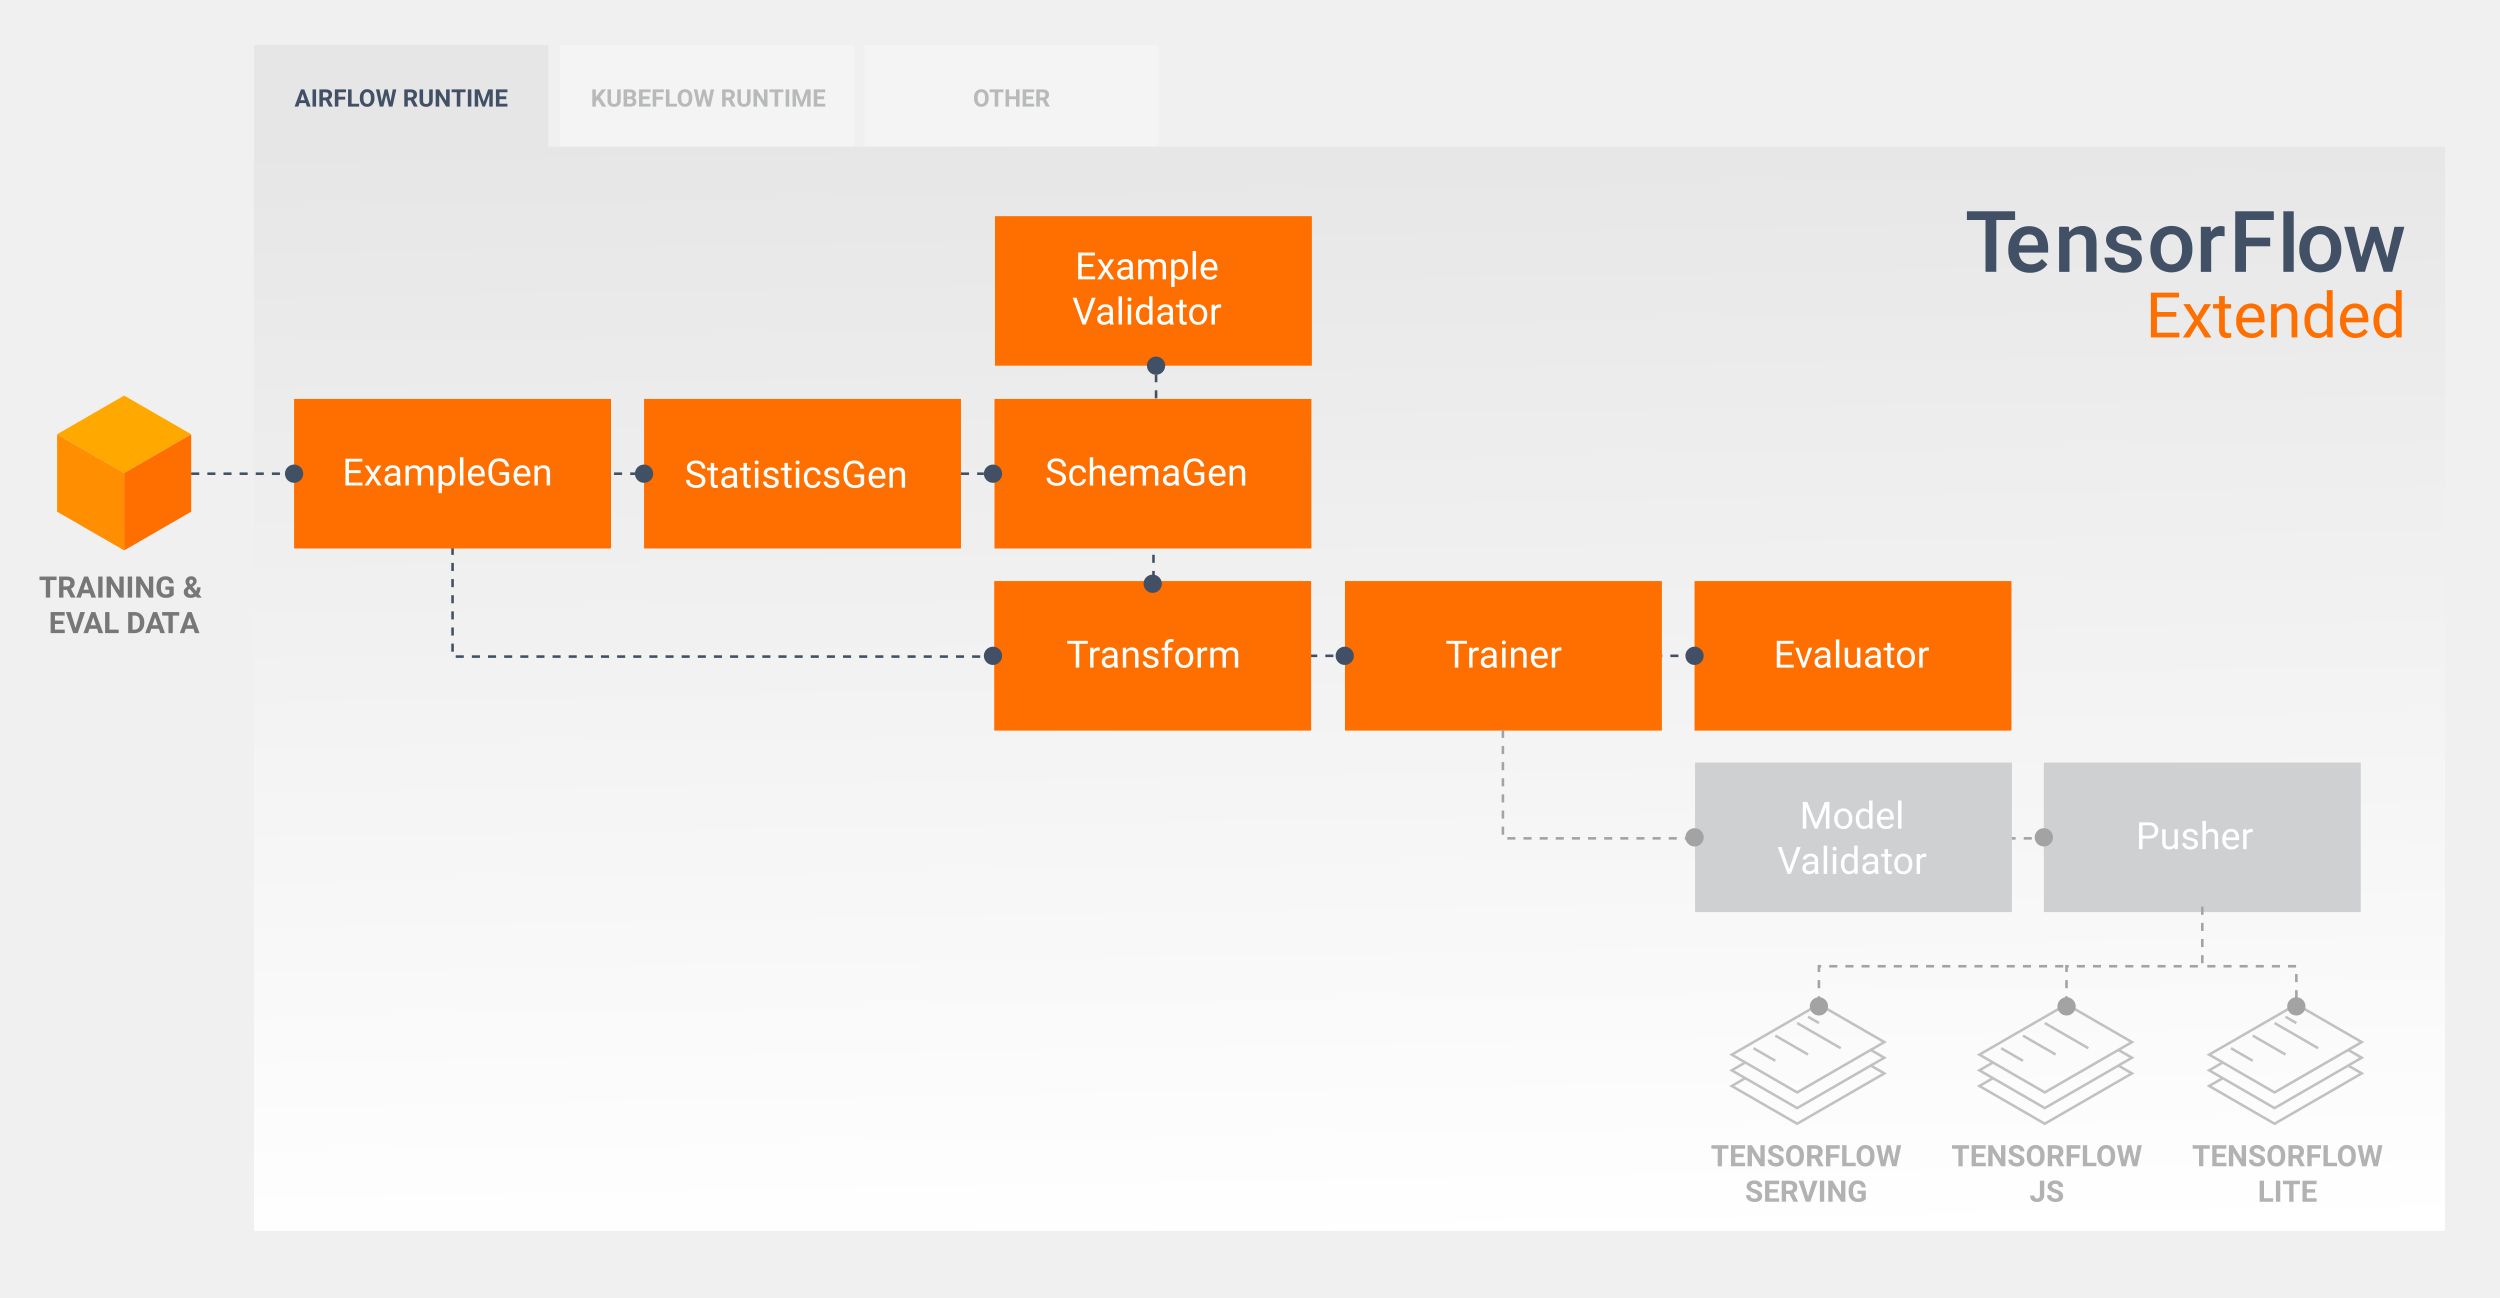
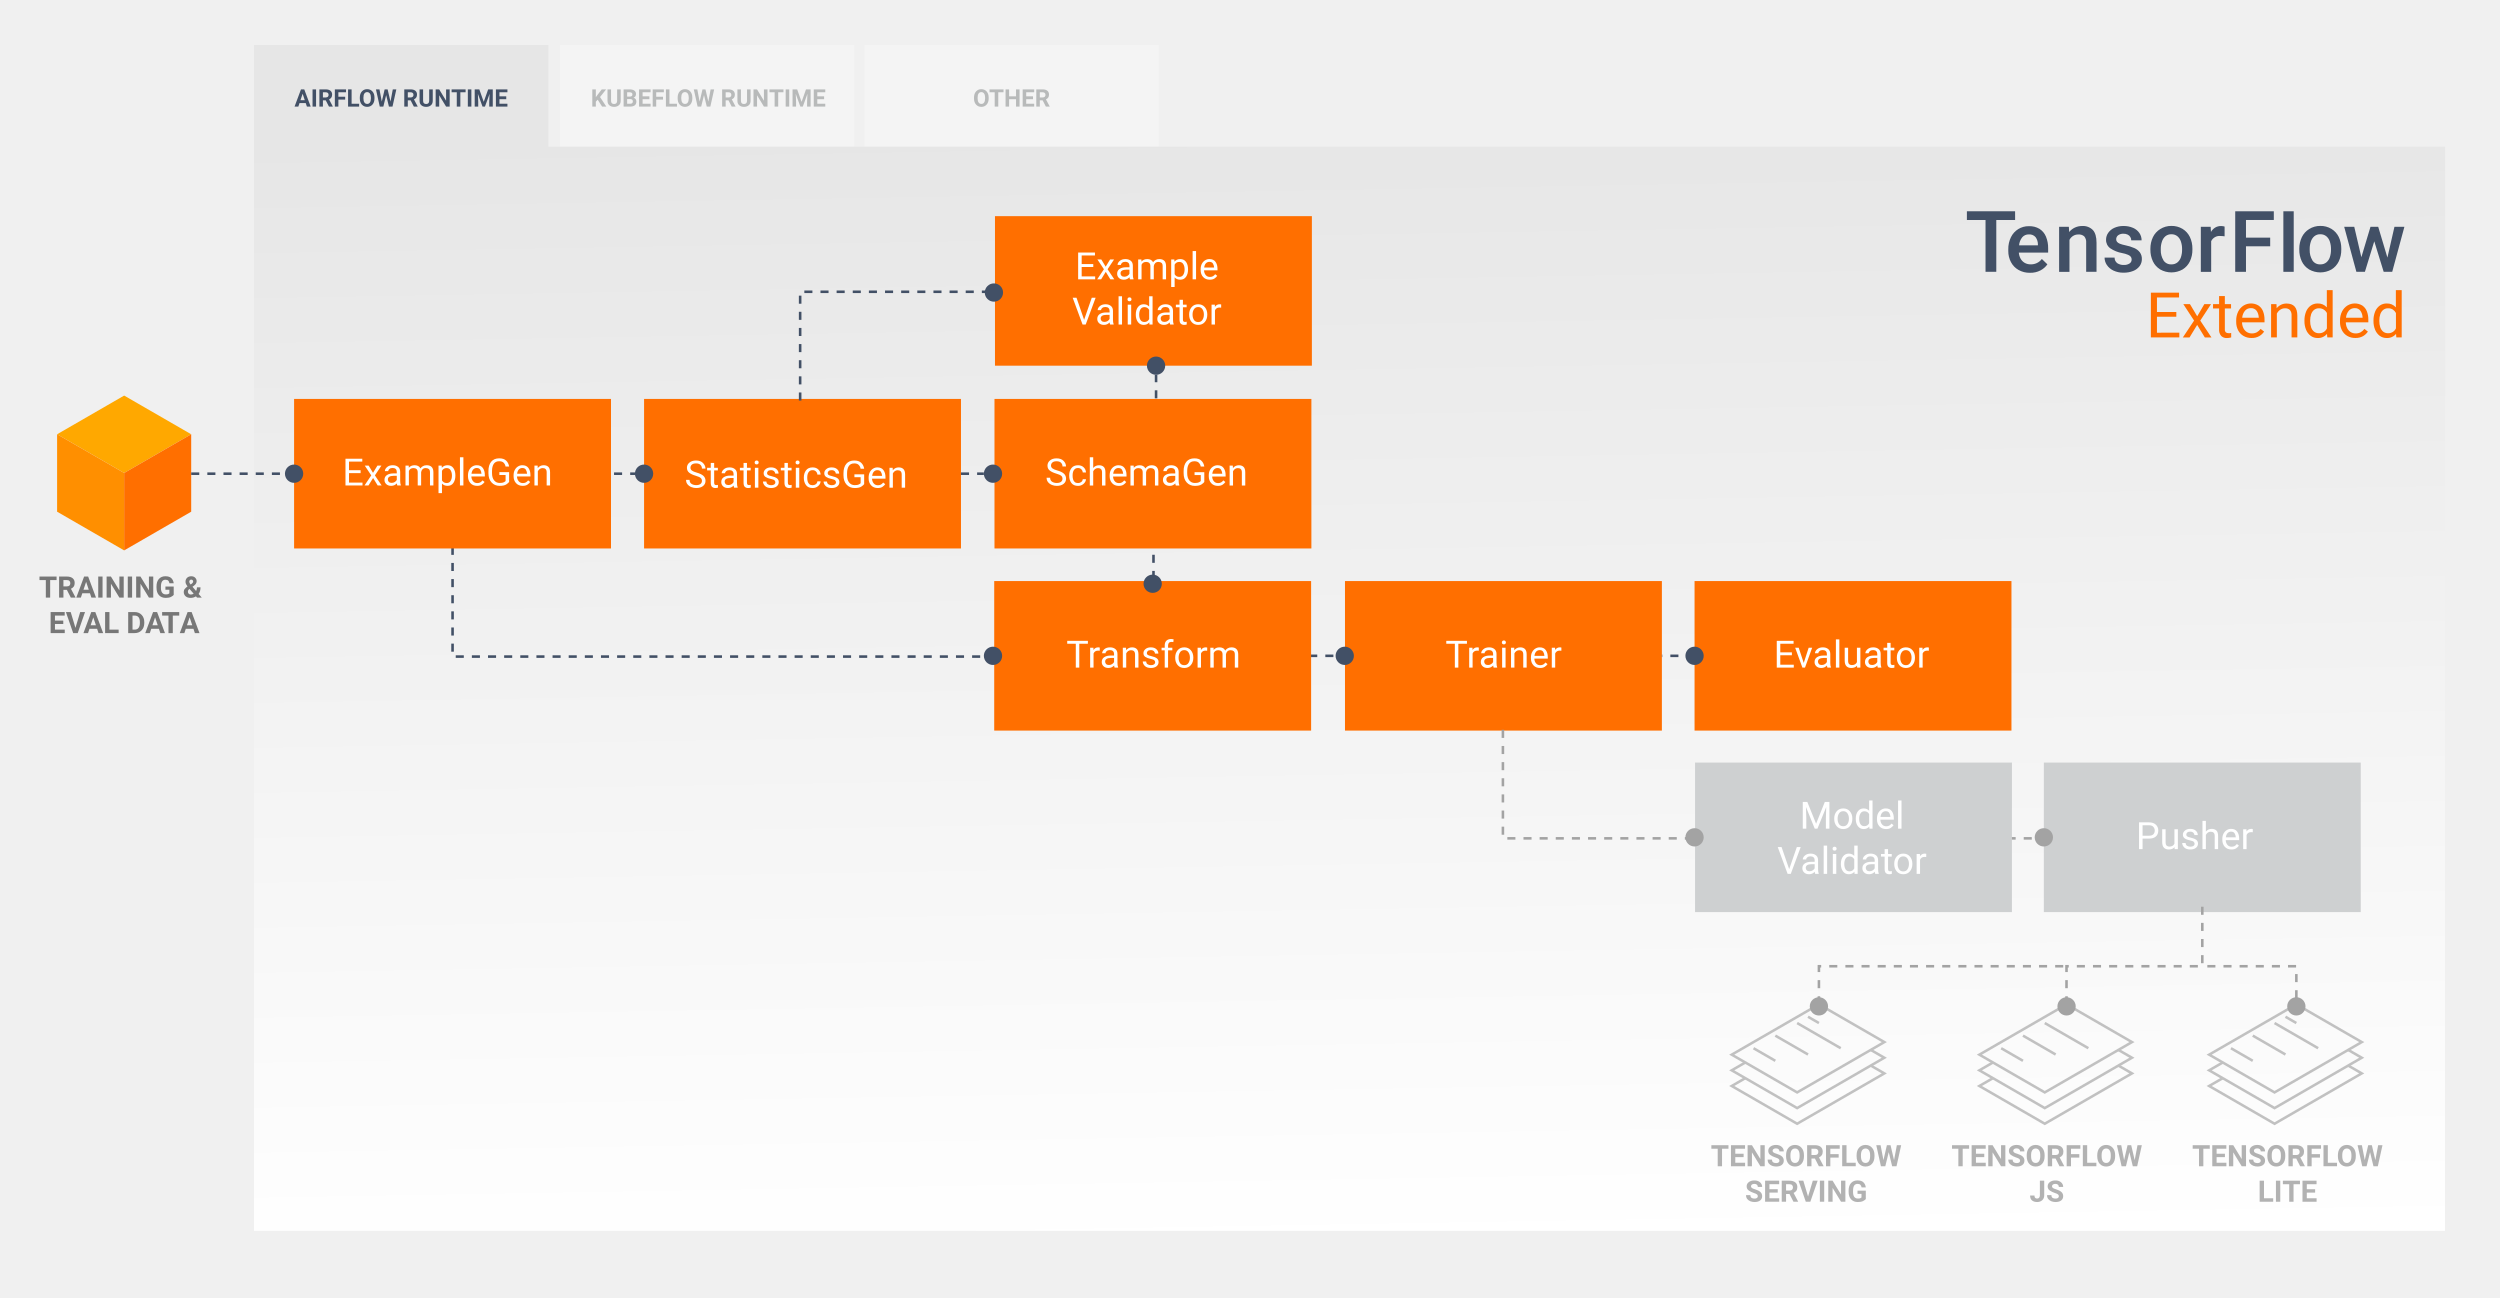
<svg xmlns="http://www.w3.org/2000/svg" id="svg161" viewBox="0 0 929.55 482.34">
  <defs>
    <style>.cls-1{fill:#f4f4f4;}.cls-2{fill:url(#linear-gradient);}.cls-3{fill:url(#linear-gradient-2);}.cls-4,.cls-9{font-size:11px;}.cls-4{fill:#b2b2b2;}.cls-15,.cls-19,.cls-4,.cls-9{font-family:Roboto-Bold, Roboto;font-weight:700;}.cls-5{letter-spacing:-0.03em;}.cls-6{letter-spacing:0em;}.cls-7{letter-spacing:-0.01em;}.cls-8{letter-spacing:0em;}.cls-9{fill:#777;}.cls-10{letter-spacing:0em;}.cls-11{letter-spacing:0.01em;}.cls-12{letter-spacing:-0.06em;}.cls-13{letter-spacing:-0.01em;}.cls-14{letter-spacing:-0.06em;}.cls-15,.cls-19{font-size:9px;}.cls-15,.cls-26{fill:#425066;}.cls-16{letter-spacing:-0.03em;}.cls-17{letter-spacing:0em;}.cls-18{letter-spacing:0em;}.cls-19{fill:#b8baba;}.cls-20{letter-spacing:0em;}.cls-21{letter-spacing:-0.03em;}.cls-22{letter-spacing:0em;}.cls-23{fill:#ffa800;}.cls-24{fill:#ff8f00;}.cls-25{fill:#ff6f00;}.cls-27{font-size:14px;fill:#fff;font-family:Roboto-Regular, Roboto;}.cls-28{letter-spacing:-0.02em;}.cls-29{letter-spacing:-0.01em;}.cls-30{fill:#ced0d1;}.cls-31,.cls-32,.cls-37{fill:none;stroke-miterlimit:10;stroke-width:0.96px;}.cls-31{stroke:#c1c1c1;}.cls-32{stroke:#425066;}.cls-32,.cls-37{stroke-dasharray:3 3;}.cls-33{letter-spacing:-0.03em;}.cls-34{letter-spacing:-0.02em;}.cls-35{letter-spacing:-0.01em;}.cls-36{letter-spacing:-0.01em;}.cls-37{stroke:#a3a3a3;}.cls-38{fill:#a3a3a3;}</style>
    <linearGradient id="linear-gradient" x1="498.21" y1="45.51" x2="505.29" y2="463.47" gradientUnits="userSpaceOnUse">
      <stop offset="0" stop-color="#e6e6e6" />
      <stop offset="1" stop-color="#fff" />
    </linearGradient>
    <linearGradient id="linear-gradient-2" x1="94.45" y1="36.36" x2="203.91" y2="36.36" gradientUnits="userSpaceOnUse">
      <stop offset="0" stop-color="#e6e6e6" />
      <stop offset="1" stop-color="#e6e6e6" />
    </linearGradient>
  </defs>
  <rect class="cls-1" x="321.39" y="16.73" width="109.47" height="39.27" />
  <rect class="cls-1" x="208.16" y="16.73" width="109.47" height="39.27" />
  <rect class="cls-2" x="94.45" y="54.52" width="814.66" height="403.14" />
  <rect class="cls-3" x="94.45" y="16.73" width="109.47" height="39.27" />
  <text class="cls-4" transform="translate(636.1 433.63)">TENSORF<tspan class="cls-5" x="48.16" y="0">L</tspan>
    <tspan class="cls-6" x="53.75" y="0">OW</tspan>
    <tspan x="12.73" y="13.2">SE</tspan>
    <tspan class="cls-7" x="25.68" y="13.2">R</tspan>
    <tspan class="cls-8" x="32.58" y="13.2">VING</tspan>
  </text>
  <text class="cls-9" transform="translate(14.46 222.2)">T<tspan class="cls-10" x="6.81" y="0">R</tspan>
    <tspan class="cls-8" x="13.86" y="0">AINING &amp; </tspan>
    <tspan class="cls-11" x="3.66" y="13.2">E</tspan>
    <tspan class="cls-12" x="10" y="13.2">V</tspan>
    <tspan class="cls-8" x="16.52" y="13.2">A</tspan>
    <tspan class="cls-7" x="23.92" y="13.2">L</tspan>
    <tspan x="29.76" y="13.2"> </tspan>
    <tspan class="cls-13" x="32.5" y="13.2">D</tspan>
    <tspan class="cls-14" x="39.5" y="13.2">AT</tspan>
    <tspan x="52.34" y="13.2">A</tspan>
  </text>
  <text class="cls-15" transform="translate(109.49 39.64)">AIRF<tspan class="cls-16" x="19.35" y="0">L</tspan>
    <tspan x="23.92" y="0">OW RU</tspan>
    <tspan class="cls-17" x="51.92" y="0">N</tspan>
    <tspan class="cls-18" x="58.24" y="0">TIME</tspan>
  </text>
  <text class="cls-19" transform="translate(219.65 39.64)">KUBEF<tspan class="cls-16" x="27.37" y="0">L</tspan>
    <tspan class="cls-18" x="31.94" y="0">OW RU</tspan>
    <tspan class="cls-20" x="59.94" y="0">N</tspan>
    <tspan class="cls-18" x="66.26" y="0">TIME</tspan>
  </text>
  <text class="cls-19" transform="translate(361.78 39.64)">
    <tspan class="cls-21">O</tspan>
    <tspan x="5.96" y="0">THER</tspan>
  </text>
  <text class="cls-4" transform="translate(725.58 433.63)">TENSORF<tspan class="cls-5" x="48.16" y="0">L</tspan>
    <tspan class="cls-6" x="53.75" y="0">OW</tspan>
    <tspan x="29.03" y="13.2">JS</tspan>
  </text>
  <text class="cls-4" transform="translate(815.06 433.63)">TENSORF<tspan class="cls-5" x="48.16" y="0">L</tspan>
    <tspan class="cls-6" x="53.75" y="0">OW</tspan>
    <tspan x="24.42" y="13.2">L</tspan>
    <tspan class="cls-22" x="30.38" y="13.2">I</tspan>
    <tspan class="cls-8" x="33.54" y="13.2">TE</tspan>
  </text>
  <polygon class="cls-23" points="21.23 161.47 46.16 147.08 71.09 161.47 46.16 175.86 21.23 161.47" />
  <polygon class="cls-24" points="21.23 161.47 21.23 190.26 46.16 204.65 46.16 175.86 21.23 161.47" />
  <polygon class="cls-25" points="71.09 161.47 71.09 190.26 46.16 204.65 46.16 175.86 71.09 161.47" />
  <path class="cls-25" d="M810.32,123.68v1.78H799.74V108.81h10.47v1.8H802V116h7.2v1.78H802v5.93Z" />
  <path class="cls-25" d="M819.61,113.09h2.49l-4,6.11,4.16,6.27h-2.46l-2.85-4.66-2.84,4.66h-2.49l4.18-6.27-4-6.11h2.47l2.7,4.52Z" />
  <path class="cls-25" d="M829.6,125.46a5.47,5.47,0,0,1-1.64.23,2.82,2.82,0,0,1-2.08-.78,3.46,3.46,0,0,1-.78-2.53V114.7h-2.25v-1.61h2.25v-3h2.14v3h2.31v1.61h-2.31v7.7a1.5,1.5,0,0,0,.37,1.18,1.51,1.51,0,0,0,1,.3,3.8,3.8,0,0,0,.53,0l.46-.09Z" />
  <path class="cls-25" d="M842,119.86h-8.37a5.18,5.18,0,0,0,.48,2.09,3.58,3.58,0,0,0,1.26,1.48,3.38,3.38,0,0,0,1.92.54,3.77,3.77,0,0,0,1.86-.43,4.53,4.53,0,0,0,1.4-1.25l1.29,1A5.4,5.4,0,0,1,840,125a5.54,5.54,0,0,1-2.84.67,5.74,5.74,0,0,1-3-.77,5.19,5.19,0,0,1-2-2.13,6.63,6.63,0,0,1-.7-3.09v-.49a7.21,7.21,0,0,1,.76-3.38,5.54,5.54,0,0,1,2-2.21,5.34,5.34,0,0,1,5.53,0,4.57,4.57,0,0,1,1.69,2.13,8.37,8.37,0,0,1,.55,3.15ZM839.85,118a4.63,4.63,0,0,0-.78-2.43,2.49,2.49,0,0,0-2.18-1,2.77,2.77,0,0,0-2.13.93,4.69,4.69,0,0,0-1.07,2.64h6.17Z" />
  <path class="cls-25" d="M854.19,117.35v8.11h-2.14v-8.13a2.91,2.91,0,0,0-.61-2.06,2.44,2.44,0,0,0-1.85-.64,3.05,3.05,0,0,0-1.77.54,3.78,3.78,0,0,0-1.24,1.44v8.85h-2.14V113.09h2l.07,1.52a4.71,4.71,0,0,1,1.61-1.29,4.66,4.66,0,0,1,2.07-.46Q854.19,112.86,854.19,117.35Z" />
  <path class="cls-25" d="M867.33,107.89v17.57h-2l-.1-1.32a4.29,4.29,0,0,1-3.52,1.54,4.19,4.19,0,0,1-2.54-.81,5.27,5.27,0,0,1-1.72-2.24,8.12,8.12,0,0,1-.61-3.23v-.24a8.41,8.41,0,0,1,.61-3.31,5.07,5.07,0,0,1,1.72-2.22,4.33,4.33,0,0,1,2.57-.79,4.25,4.25,0,0,1,3.42,1.45v-6.42Zm-2.14,14.22v-5.73A3.44,3.44,0,0,0,864,115.1a3.11,3.11,0,0,0-1.74-.47,2.83,2.83,0,0,0-1.85.6,3.48,3.48,0,0,0-1.09,1.63,7.17,7.17,0,0,0-.35,2.31v.24a7,7,0,0,0,.35,2.29,3.47,3.47,0,0,0,1.08,1.61,2.81,2.81,0,0,0,1.83.59A3.09,3.09,0,0,0,865.19,122.11Z" />
  <path class="cls-25" d="M880.59,119.86h-8.37a5.18,5.18,0,0,0,.48,2.09,3.58,3.58,0,0,0,1.26,1.48,3.38,3.38,0,0,0,1.92.54,3.77,3.77,0,0,0,1.86-.43,4.53,4.53,0,0,0,1.4-1.25l1.29,1A5.4,5.4,0,0,1,878.6,125a5.54,5.54,0,0,1-2.84.67,5.74,5.74,0,0,1-3-.77,5.19,5.19,0,0,1-2-2.13,6.63,6.63,0,0,1-.7-3.09v-.49a7.21,7.21,0,0,1,.76-3.38,5.54,5.54,0,0,1,2-2.21,5.34,5.34,0,0,1,5.53,0,4.57,4.57,0,0,1,1.69,2.13,8.37,8.37,0,0,1,.55,3.15ZM878.45,118a4.63,4.63,0,0,0-.78-2.43,2.49,2.49,0,0,0-2.18-1,2.77,2.77,0,0,0-2.13.93,4.69,4.69,0,0,0-1.07,2.64h6.17Z" />
  <path class="cls-25" d="M893,107.89v17.57h-2l-.1-1.32a4.29,4.29,0,0,1-3.52,1.54,4.19,4.19,0,0,1-2.54-.81,5.27,5.27,0,0,1-1.72-2.24,8.12,8.12,0,0,1-.61-3.23v-.24a8.41,8.41,0,0,1,.61-3.31,5.07,5.07,0,0,1,1.72-2.22,4.33,4.33,0,0,1,2.57-.79,4.25,4.25,0,0,1,3.42,1.45v-6.42Zm-2.14,14.22v-5.73a3.44,3.44,0,0,0-1.15-1.28,3.11,3.11,0,0,0-1.74-.47,2.83,2.83,0,0,0-1.85.6,3.48,3.48,0,0,0-1.09,1.63,7.17,7.17,0,0,0-.35,2.31v.24a7,7,0,0,0,.35,2.29,3.47,3.47,0,0,0,1.08,1.61,2.81,2.81,0,0,0,1.83.59A3.09,3.09,0,0,0,890.85,122.11Z" />
  <path class="cls-26" d="M749.26,81.79h-7v19.28h-4V81.79h-6.93V78.56h17.92Z" />
  <path class="cls-26" d="M761.54,93.91h-10.9a5.52,5.52,0,0,0,.66,2.27,4.06,4.06,0,0,0,1.51,1.55,4.31,4.31,0,0,0,2.22.56,5,5,0,0,0,4.17-2l2.06,2a7.19,7.19,0,0,1-2.54,2.24,8,8,0,0,1-3.93.9,8.35,8.35,0,0,1-4.27-1.06,7.17,7.17,0,0,1-2.8-2.9,8.68,8.68,0,0,1-1-4.13v-.63a9.92,9.92,0,0,1,1-4.54,7.36,7.36,0,0,1,2.72-3,7.28,7.28,0,0,1,3.9-1.07,7.19,7.19,0,0,1,4,1,6.3,6.3,0,0,1,2.4,2.9,10.92,10.92,0,0,1,.8,4.32Zm-3.8-3.08a4.62,4.62,0,0,0-.88-2.67,3,3,0,0,0-2.5-1,3.1,3.1,0,0,0-2.44,1.05,5.5,5.5,0,0,0-1.19,3h7Z" />
  <path class="cls-26" d="M778.15,85.51q1.38,1.48,1.38,4.77v10.79h-3.85V90.25a3.23,3.23,0,0,0-.72-2.37,3,3,0,0,0-2.2-.7,3.6,3.6,0,0,0-1.93.53,3.83,3.83,0,0,0-1.36,1.47v11.91h-3.85V84.34h3.62l.12,1.93a6.12,6.12,0,0,1,2.13-1.66,6.33,6.33,0,0,1,2.72-.58A5.13,5.13,0,0,1,778.15,85.51Z" />
  <path class="cls-26" d="M784.63,92.31a3.78,3.78,0,0,1-1.56-3.19,4.42,4.42,0,0,1,.8-2.54,5.46,5.46,0,0,1,2.27-1.86,8,8,0,0,1,3.41-.69,8.55,8.55,0,0,1,3.58.7,5.5,5.5,0,0,1,2.34,1.91,4.77,4.77,0,0,1,.82,2.73h-3.85a2.35,2.35,0,0,0-1.31-2.13,3.36,3.36,0,0,0-1.58-.34,3.1,3.1,0,0,0-2,.59,1.83,1.83,0,0,0-.71,1.47,1.49,1.49,0,0,0,.3.94,2.54,2.54,0,0,0,1,.7,12,12,0,0,0,2.06.59,16.32,16.32,0,0,1,3.39,1.05,5.19,5.19,0,0,1,2.07,1.61,4.07,4.07,0,0,1,.73,2.47,4.36,4.36,0,0,1-.84,2.63,5.44,5.44,0,0,1-2.39,1.8,9.27,9.27,0,0,1-3.57.64,8.41,8.41,0,0,1-3.8-.8,6.05,6.05,0,0,1-2.44-2.09,4.88,4.88,0,0,1-.83-2.71h3.73a2.47,2.47,0,0,0,1,2.07,4.13,4.13,0,0,0,2.37.66,3.76,3.76,0,0,0,2.19-.55,1.7,1.7,0,0,0,.78-1.46,1.77,1.77,0,0,0-.28-1,2.48,2.48,0,0,0-1.06-.77,10.81,10.81,0,0,0-2.22-.65A11.21,11.21,0,0,1,784.63,92.31Z" />
  <path class="cls-26" d="M800.5,88.18a7.21,7.21,0,0,1,2.7-3A7.64,7.64,0,0,1,807.35,84a7.73,7.73,0,0,1,4.18,1.11,7.2,7.2,0,0,1,2.71,3,9.92,9.92,0,0,1,.94,4.38v.32a9.92,9.92,0,0,1-.94,4.38,7.16,7.16,0,0,1-2.7,3,8.44,8.44,0,0,1-8.33,0,7.14,7.14,0,0,1-2.71-3,9.91,9.91,0,0,1-.94-4.38v-.32A9.91,9.91,0,0,1,800.5,88.18Zm3.9,8.6a3.31,3.31,0,0,0,3,1.52,3.39,3.39,0,0,0,2.2-.72,4.2,4.2,0,0,0,1.31-1.94,8.34,8.34,0,0,0,.43-2.75v-.32a8.36,8.36,0,0,0-.43-2.74,4.23,4.23,0,0,0-1.32-2,3.42,3.42,0,0,0-2.23-.73,3.34,3.34,0,0,0-2.2.73,4.28,4.28,0,0,0-1.31,2,8.35,8.35,0,0,0-.43,2.74v.32A7,7,0,0,0,804.41,96.77Z" />
  <path class="cls-26" d="M826.54,84.1a3.14,3.14,0,0,1,.61.14l0,3.63a9.68,9.68,0,0,0-1.53-.12,3.43,3.43,0,0,0-3.46,1.93v11.4h-3.85V84.34h3.66l.11,1.89a4.67,4.67,0,0,1,1.58-1.62,4.12,4.12,0,0,1,2.18-.57A5,5,0,0,1,826.54,84.1Z" />
  <path class="cls-26" d="M835.1,81.79v6.57h9v3.22h-9v9.49h-4V78.56h14.35v3.23Z" />
  <path class="cls-26" d="M849,101.07V78.56h3.85v22.51Z" />
  <path class="cls-26" d="M855.87,88.18a7.21,7.21,0,0,1,2.7-3A7.64,7.64,0,0,1,862.71,84a7.73,7.73,0,0,1,4.18,1.11,7.2,7.2,0,0,1,2.71,3,9.92,9.92,0,0,1,.94,4.38v.32a9.92,9.92,0,0,1-.94,4.38,7.16,7.16,0,0,1-2.7,3,8.44,8.44,0,0,1-8.33,0,7.14,7.14,0,0,1-2.71-3,9.91,9.91,0,0,1-.94-4.38v-.32A9.91,9.91,0,0,1,855.87,88.18Zm3.9,8.6a3.31,3.31,0,0,0,3,1.52,3.39,3.39,0,0,0,2.2-.72,4.2,4.2,0,0,0,1.31-1.94,8.34,8.34,0,0,0,.43-2.75v-.32a8.36,8.36,0,0,0-.43-2.74,4.23,4.23,0,0,0-1.32-2,3.42,3.42,0,0,0-2.23-.73,3.34,3.34,0,0,0-2.2.73,4.28,4.28,0,0,0-1.31,2,8.35,8.35,0,0,0-.43,2.74v.32A7,7,0,0,0,859.78,96.77Z" />
  <path class="cls-26" d="M894,84.34l-4.53,16.73h-3.17L882.8,89.72l-3.48,11.35h-3.17l-4.53-16.73h3.74L878,95.64l3.39-11.3h2.88l3.42,11.44,2.61-11.44Z" />
  <rect class="cls-25" x="239.48" y="148.33" width="117.83" height="55.6" />
  <text class="cls-27" transform="translate(254.54 181.32)">StatisticsGen</text>
  <rect class="cls-25" x="369.77" y="148.33" width="117.83" height="55.6" />
  <text class="cls-27" transform="translate(388.6 180.52)">SchemaGen</text>
  <rect class="cls-25" x="369.95" y="80.37" width="117.83" height="55.6" />
  <text class="cls-27" transform="translate(399.72 103.86)">Example<tspan class="cls-28" x="-1.08" y="16.8">V</tspan>
    <tspan x="7.51" y="16.8">alida</tspan>
    <tspan class="cls-29" x="37.43" y="16.8">t</tspan>
    <tspan x="41.81" y="16.8">or</tspan>
  </text>
  <rect class="cls-30" x="759.94" y="283.54" width="117.83" height="55.6" />
  <text class="cls-27" transform="translate(794.18 315.72)">Pusher</text>
  <polyline class="cls-31" points="873.1 396.2 878.14 399.11 845.72 417.83 821.41 403.79 826.45 400.88" />
  <polyline class="cls-31" points="873.1 390.38 878.14 393.29 845.72 412.01 821.41 397.97 826.45 395.06" />
  <polygon class="cls-31" points="821.41 392.14 853.83 373.43 878.14 387.47 845.72 406.18 821.41 392.14" />
  <line class="cls-31" x1="845.72" y1="380.39" x2="861.93" y2="389.75" />
  <line class="cls-31" x1="837.62" y1="385.07" x2="849.78" y2="392.09" />
  <line class="cls-31" x1="829.51" y1="389.75" x2="837.62" y2="394.43" />
  <line class="cls-31" x1="849.78" y1="378.05" x2="853.83" y2="380.39" />
  <polyline class="cls-31" points="787.66 396.2 792.7 399.11 760.28 417.83 735.97 403.79 741.01 400.88" />
  <polyline class="cls-31" points="787.66 390.38 792.7 393.29 760.28 412.01 735.97 397.97 741.01 395.06" />
  <polygon class="cls-31" points="735.97 392.14 768.39 373.43 792.7 387.47 760.28 406.18 735.97 392.14" />
  <line class="cls-31" x1="760.28" y1="380.39" x2="776.49" y2="389.75" />
  <line class="cls-31" x1="752.18" y1="385.07" x2="764.33" y2="392.09" />
  <line class="cls-31" x1="744.07" y1="389.75" x2="752.18" y2="394.43" />
  <polyline class="cls-31" points="695.59 396.2 700.63 399.11 668.21 417.83 643.89 403.79 648.93 400.88" />
  <polyline class="cls-31" points="695.59 390.38 700.63 393.29 668.21 412.01 643.89 397.97 648.93 395.06" />
  <polygon class="cls-31" points="643.89 392.14 676.31 373.43 700.63 387.47 668.21 406.18 643.89 392.14" />
  <line class="cls-31" x1="668.21" y1="380.39" x2="684.42" y2="389.75" />
  <line class="cls-31" x1="660.1" y1="385.07" x2="672.26" y2="392.09" />
  <line class="cls-31" x1="652" y1="389.75" x2="660.1" y2="394.43" />
  <line class="cls-31" x1="672.26" y1="378.05" x2="676.31" y2="380.39" />
  <line class="cls-32" x1="486.78" y1="243.85" x2="500" y2="243.85" />
  <line class="cls-32" x1="71.09" y1="176.13" x2="109.35" y2="176.13" />
  <rect class="cls-25" x="369.67" y="216.05" width="117.83" height="55.6" />
  <text class="cls-27" transform="translate(396.47 248.23)">
    <tspan class="cls-33">T</tspan>
    <tspan class="cls-34" x="7.9" y="0">r</tspan>
    <tspan x="12.43" y="0">ansform</tspan>
  </text>
  <rect class="cls-25" x="500.09" y="216.05" width="117.83" height="55.6" />
  <text class="cls-27" transform="translate(537.41 248.23)">
    <tspan class="cls-33">T</tspan>
    <tspan class="cls-34" x="7.9" y="0">r</tspan>
    <tspan x="12.43" y="0">ainer</tspan>
  </text>
  <rect class="cls-25" x="630.07" y="216.05" width="117.83" height="55.6" />
  <text class="cls-27" transform="translate(659.48 248.23)">
    <tspan class="cls-35">E</tspan>
    <tspan class="cls-36" x="7.78" y="0">v</tspan>
    <tspan x="14.46" y="0">alua</tspan>
    <tspan class="cls-29" x="40.8" y="0">t</tspan>
    <tspan x="45.18" y="0">or</tspan>
  </text>
  <polyline class="cls-37" points="558.81 271.37 558.81 311.72 761.75 311.72" />
  <rect class="cls-30" x="630.25" y="283.54" width="117.83" height="55.6" />
  <text class="cls-27" transform="translate(669.15 308.12)">Model<tspan class="cls-28" x="-8.35" y="16.8">V</tspan>
    <tspan x="0.25" y="16.8">alida</tspan>
    <tspan class="cls-29" x="30.17" y="16.8">t</tspan>
    <tspan x="34.54" y="16.8">or</tspan>
  </text>
  <polyline class="cls-32" points="370.45 244.13 168.27 244.13 168.27 203.33" />
  <line class="cls-32" x1="222.31" y1="176.13" x2="236.16" y2="176.13" />
  <line class="cls-32" x1="357.31" y1="176.13" x2="365.82" y2="176.13" />
  <circle class="cls-26" cx="239.48" cy="176.13" r="3.4" />
  <circle class="cls-26" cx="369.22" cy="176.13" r="3.4" />
  <circle class="cls-26" cx="429.85" cy="135.97" r="3.4" />
  <circle class="cls-26" cx="369.22" cy="243.85" r="3.4" />
  <circle class="cls-26" cx="428.59" cy="217.05" r="3.4" />
  <circle class="cls-26" cx="500" cy="243.85" r="3.4" />
  <circle class="cls-26" cx="630.07" cy="243.85" r="3.4" />
  <circle class="cls-38" cx="630.07" cy="311.34" r="3.4" />
  <circle class="cls-38" cx="676.31" cy="374.19" r="3.4" />
  <circle class="cls-38" cx="768.39" cy="374.19" r="3.4" />
  <circle class="cls-38" cx="853.83" cy="374.19" r="3.4" />
  <circle class="cls-38" cx="759.94" cy="311.34" r="3.4" />
  <rect class="cls-25" x="109.35" y="148.33" width="117.83" height="55.6" />
  <text class="cls-27" transform="translate(127.3 180.51)">ExampleGen</text>
  <circle class="cls-26" cx="109.35" cy="176.13" r="3.4" />
  <polyline class="cls-37" points="818.86 337.14 818.86 359.27 853.83 359.27 853.83 373.43" />
  <polyline class="cls-37" points="768.37 373.43 768.37 359.27 818.86 359.27" />
  <polyline class="cls-37" points="676.31 373.43 676.31 359.27 768.37 359.27" />
  <line class="cls-32" x1="429.85" y1="148.12" x2="429.85" y2="139.37" />
  <line class="cls-32" x1="428.89" y1="215.27" x2="428.89" y2="203.72" />
  <line class="cls-32" x1="630.07" y1="243.85" x2="617.93" y2="243.85" />
+   <circle class="cls-26" cx="369.56" cy="108.77" r="3.4" />
+   <polyline class="cls-32" points="297.51 148.93 297.51 108.49 369.06 108.49" />
</svg>
